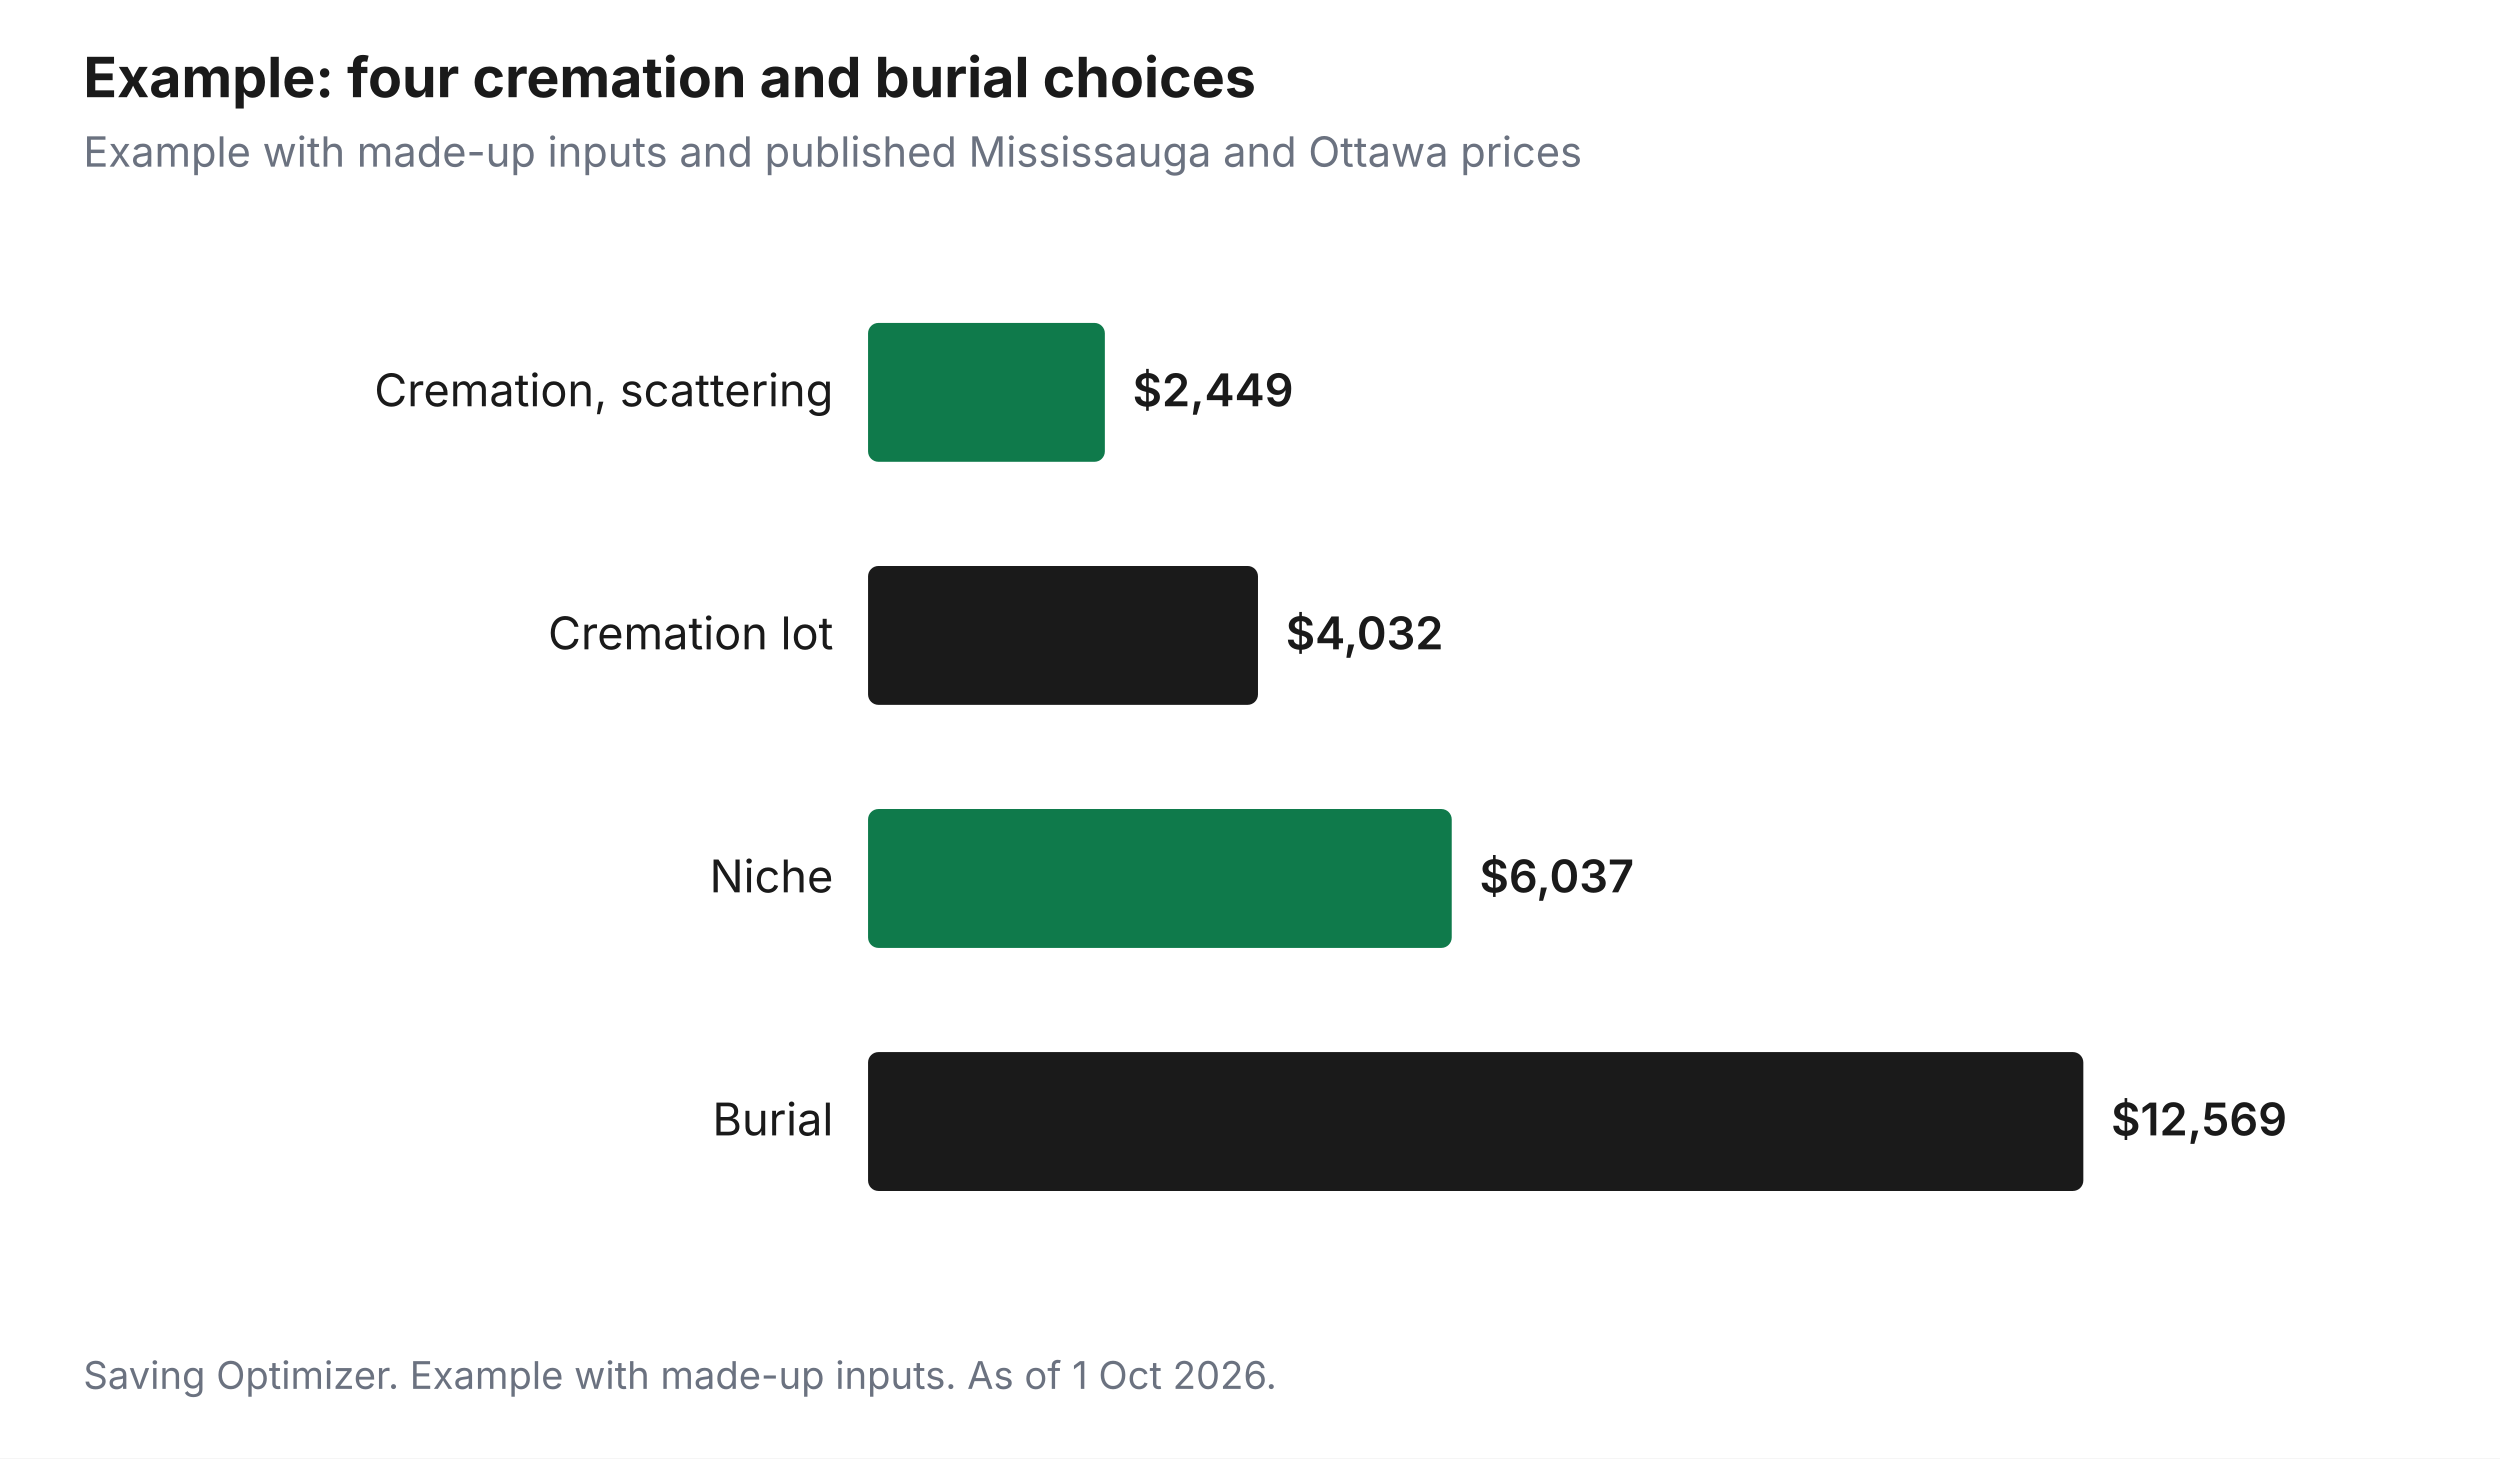
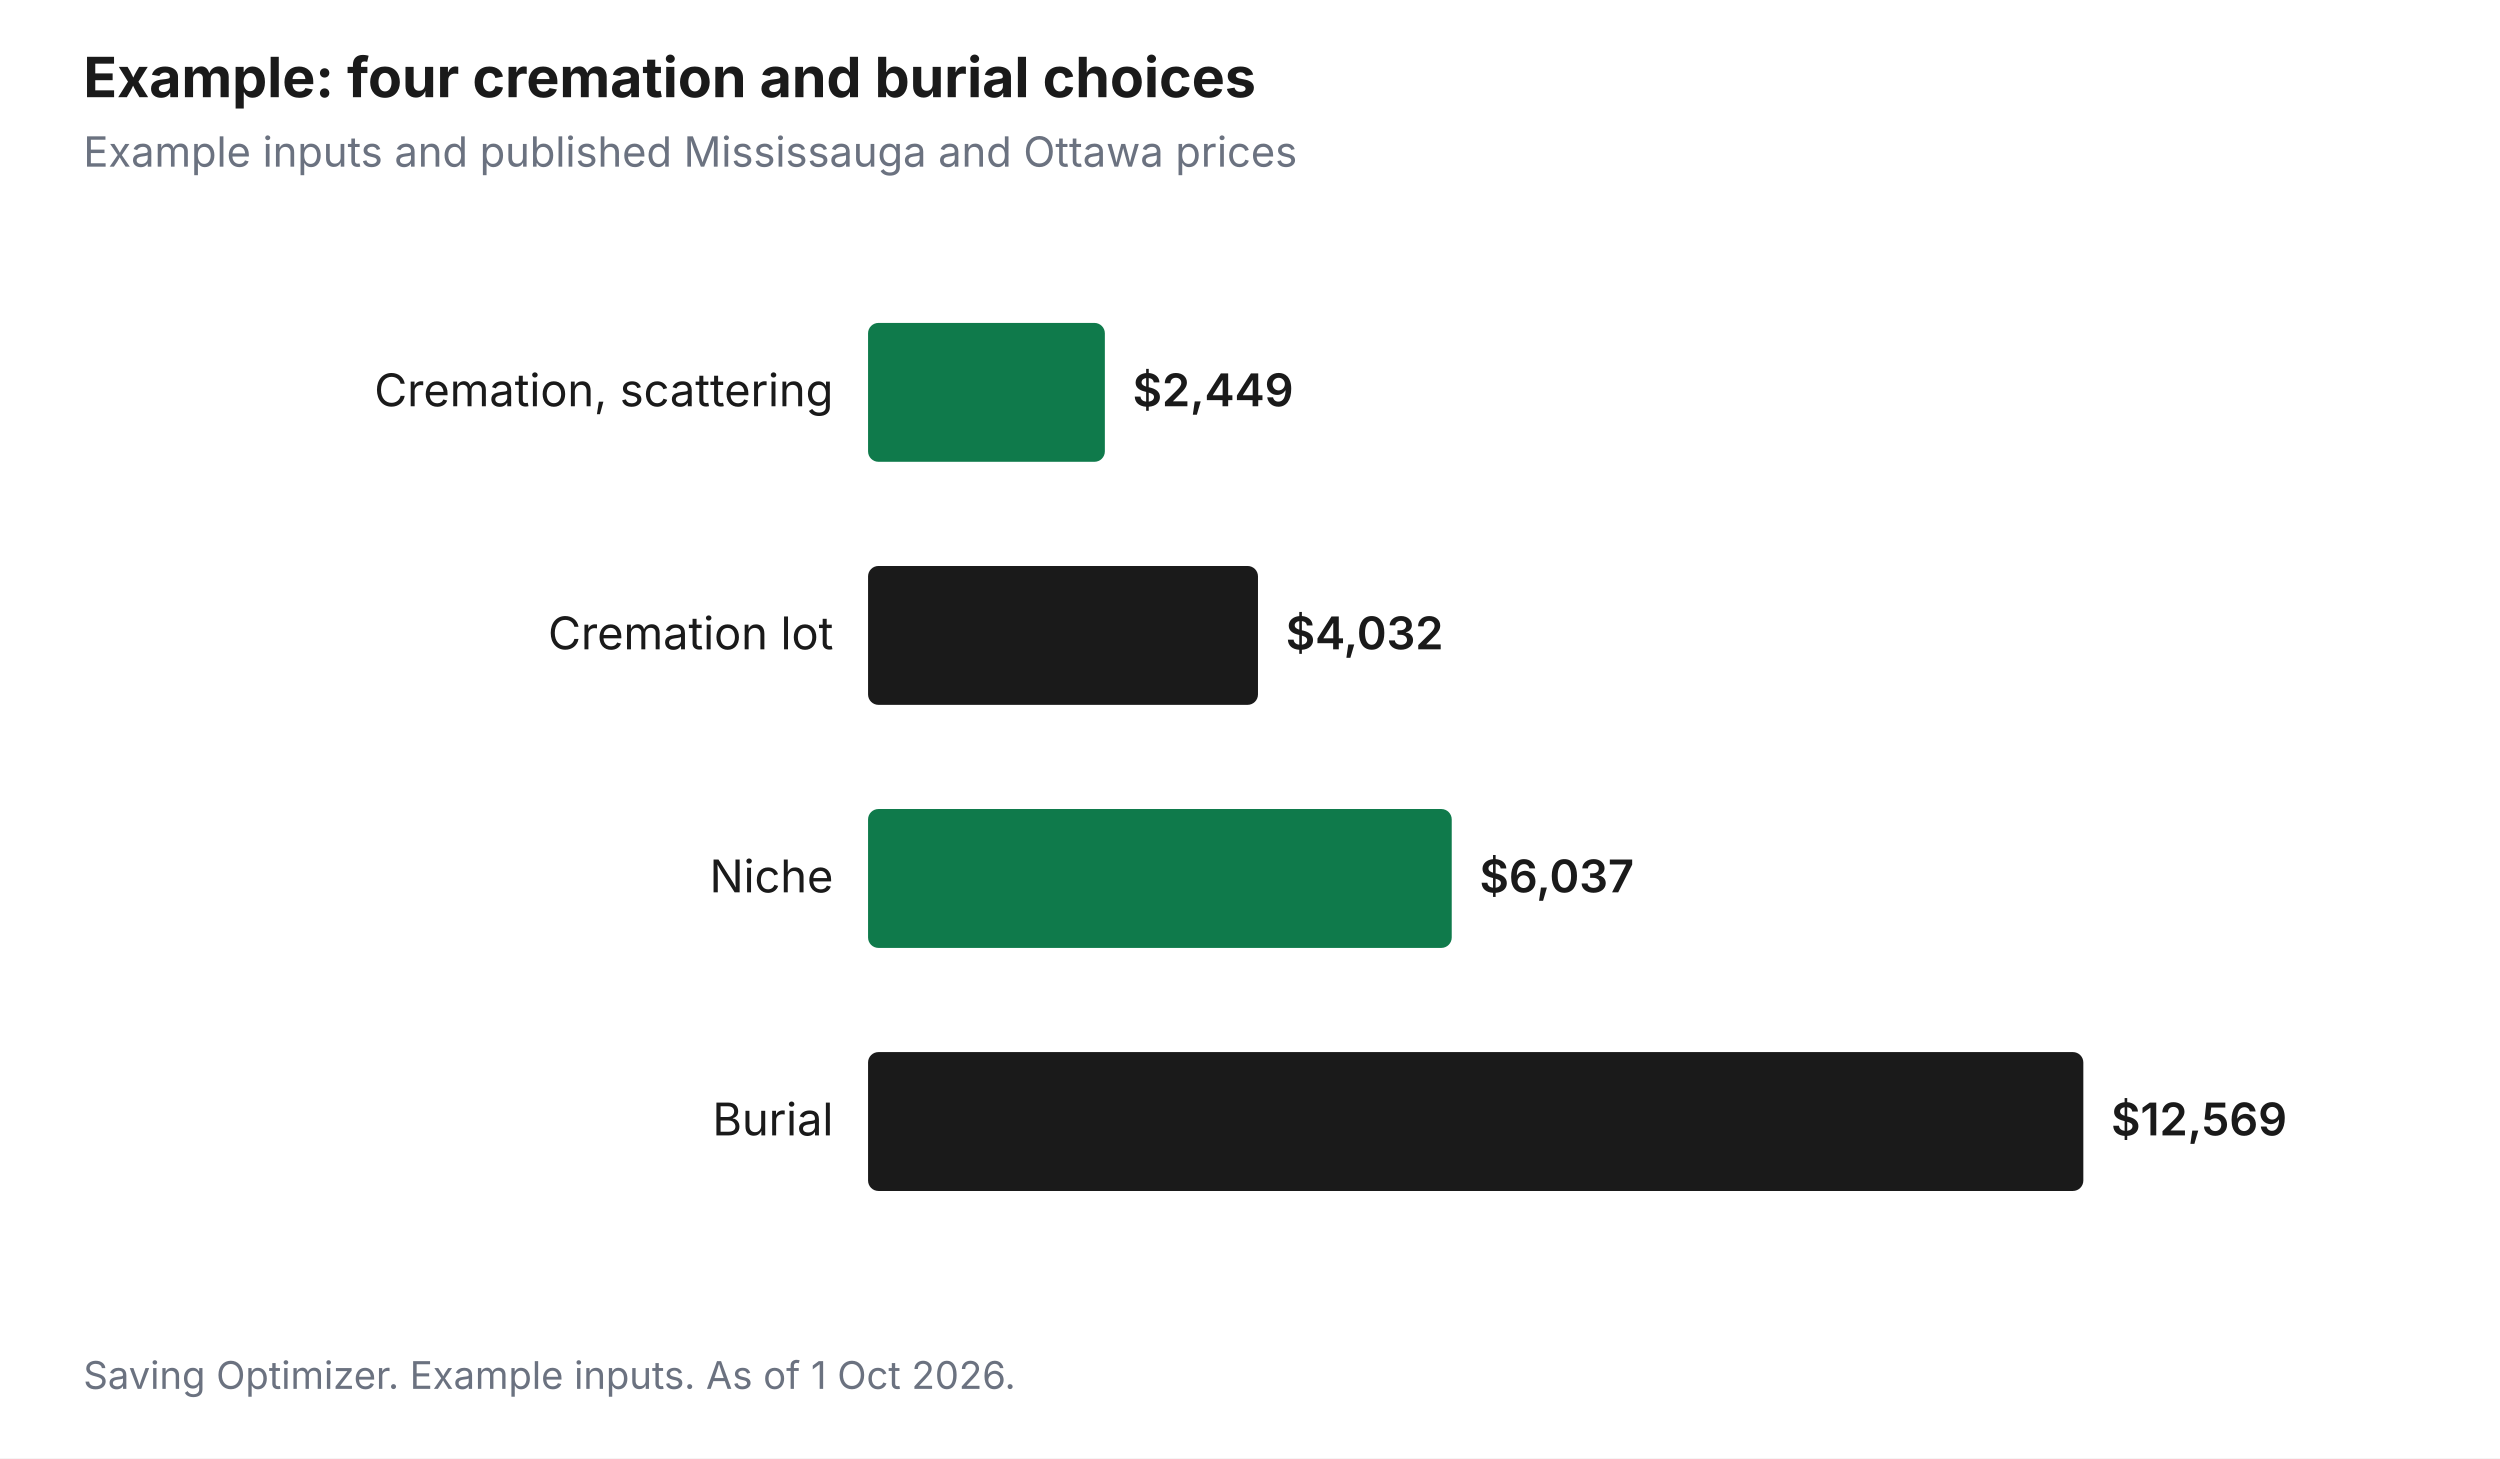
<svg xmlns="http://www.w3.org/2000/svg" viewBox="0 0 720 420" width="720" height="420" role="img" aria-labelledby="t d">
  <rect width="720" height="420" fill="#FFFFFF" />
  <text x="24" y="28" font-family="Inter, Arial, sans-serif" font-size="16" font-weight="700" fill="#1A1A1A">Example: four cremation and burial choices</text>
-   <text x="24" y="48" font-family="Inter, Arial, sans-serif" font-size="12" fill="#6B7280">Example with made-up inputs and published Mississauga and Ottawa prices</text>
+   <text x="24" y="48" font-family="Inter, Arial, sans-serif" font-size="12" fill="#6B7280">Example inputs and published Mississauga and Ottawa prices</text>
  <text x="240" y="117.0" text-anchor="end" font-family="Inter, Arial, sans-serif" font-size="13" fill="#1A1A1A">Cremation, scattering</text>
  <rect x="250" y="93.0" width="68.2" height="40.0" rx="3" fill="#0F7A4B" />
  <text x="326.2" y="117.0" font-family="Inter, Arial, sans-serif" font-size="13" font-weight="600" fill="#1A1A1A">$2,449</text>
  <text x="240" y="187.0" text-anchor="end" font-family="Inter, Arial, sans-serif" font-size="13" fill="#1A1A1A">Cremation lot</text>
  <rect x="250" y="163.0" width="112.3" height="40.0" rx="3" fill="#1A1A1A" />
  <text x="370.3" y="187.0" font-family="Inter, Arial, sans-serif" font-size="13" font-weight="600" fill="#1A1A1A">$4,032</text>
  <text x="240" y="257.0" text-anchor="end" font-family="Inter, Arial, sans-serif" font-size="13" fill="#1A1A1A">Niche</text>
  <rect x="250" y="233.0" width="168.1" height="40.0" rx="3" fill="#0F7A4B" />
  <text x="426.1" y="257.0" font-family="Inter, Arial, sans-serif" font-size="13" font-weight="600" fill="#1A1A1A">$6,037</text>
  <text x="240" y="327.0" text-anchor="end" font-family="Inter, Arial, sans-serif" font-size="13" fill="#1A1A1A">Burial</text>
  <rect x="250" y="303.0" width="350.0" height="40.0" rx="3" fill="#1A1A1A" />
  <text x="608.0" y="327.0" font-family="Inter, Arial, sans-serif" font-size="13" font-weight="600" fill="#1A1A1A">$12,569</text>
-   <text x="24" y="400" font-family="Inter, Arial, sans-serif" font-size="11" fill="#6B7280">Saving Optimizer. Example with made-up inputs. As of 1 Oct 2026.</text>
+   <text x="24" y="400" font-family="Inter, Arial, sans-serif" font-size="11" fill="#6B7280">Saving Optimizer. Example inputs. As of 1 Oct 2026.</text>
</svg>
